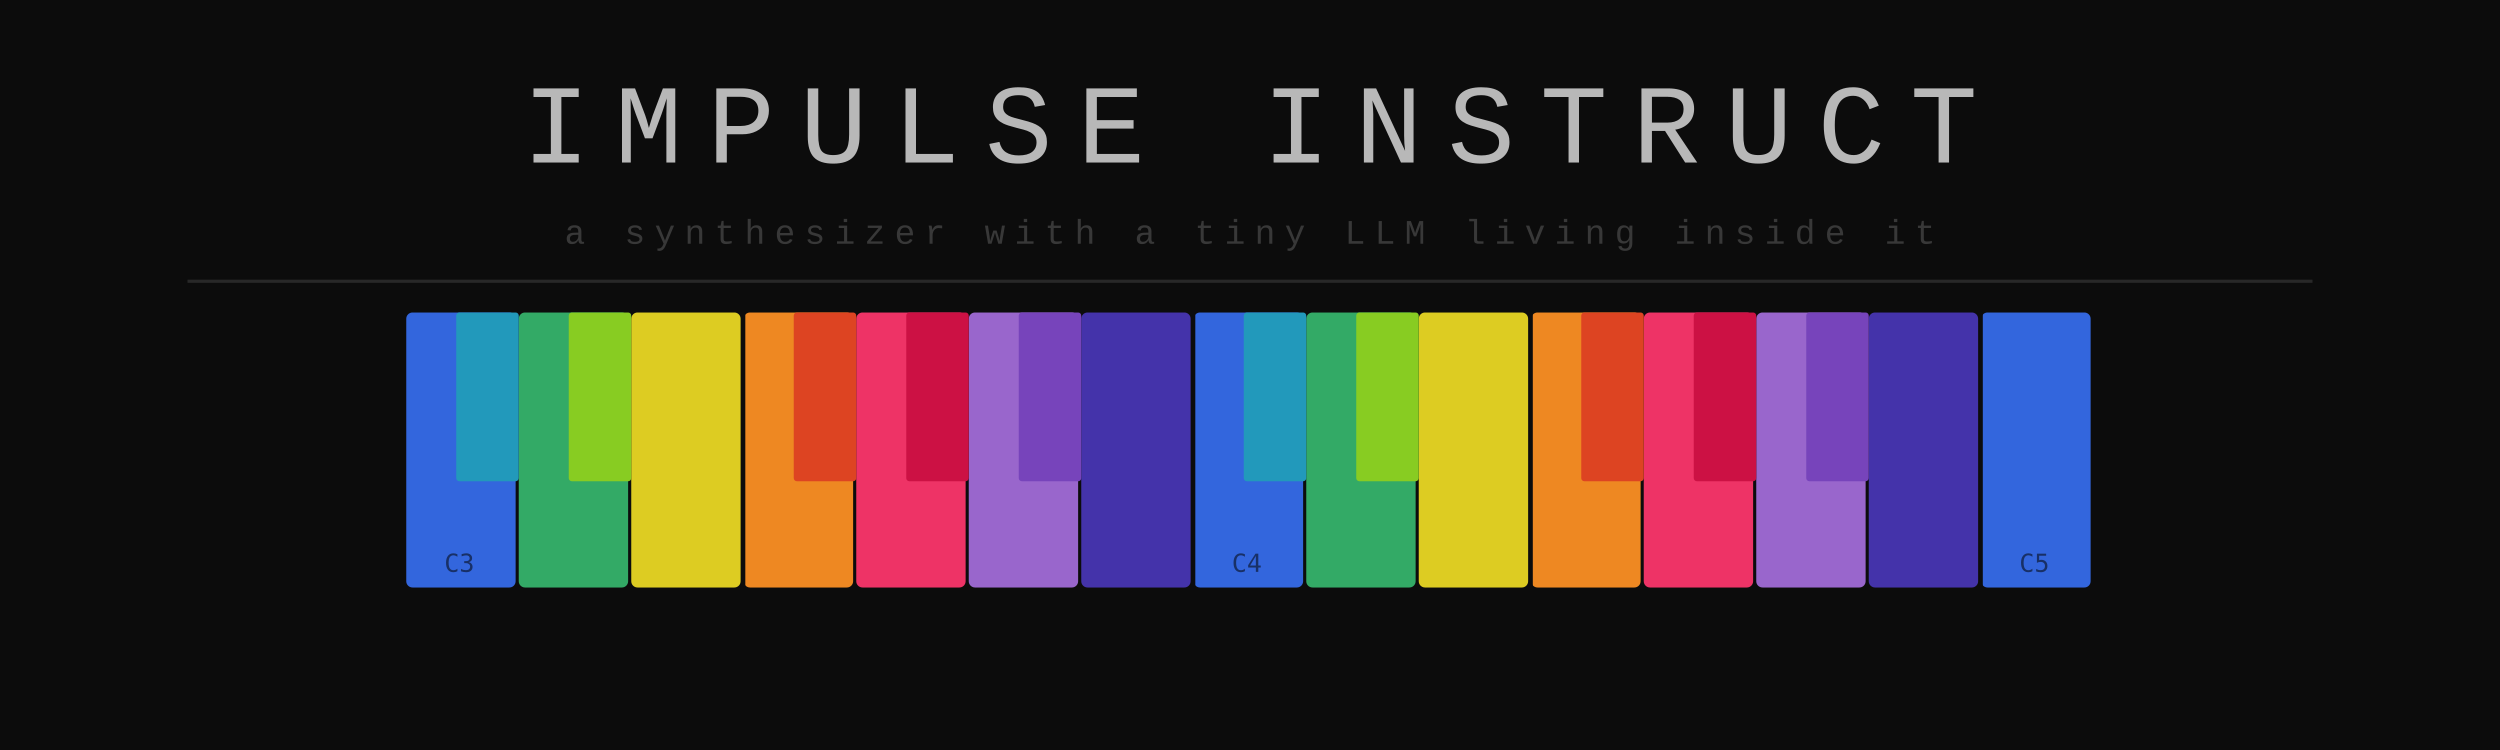
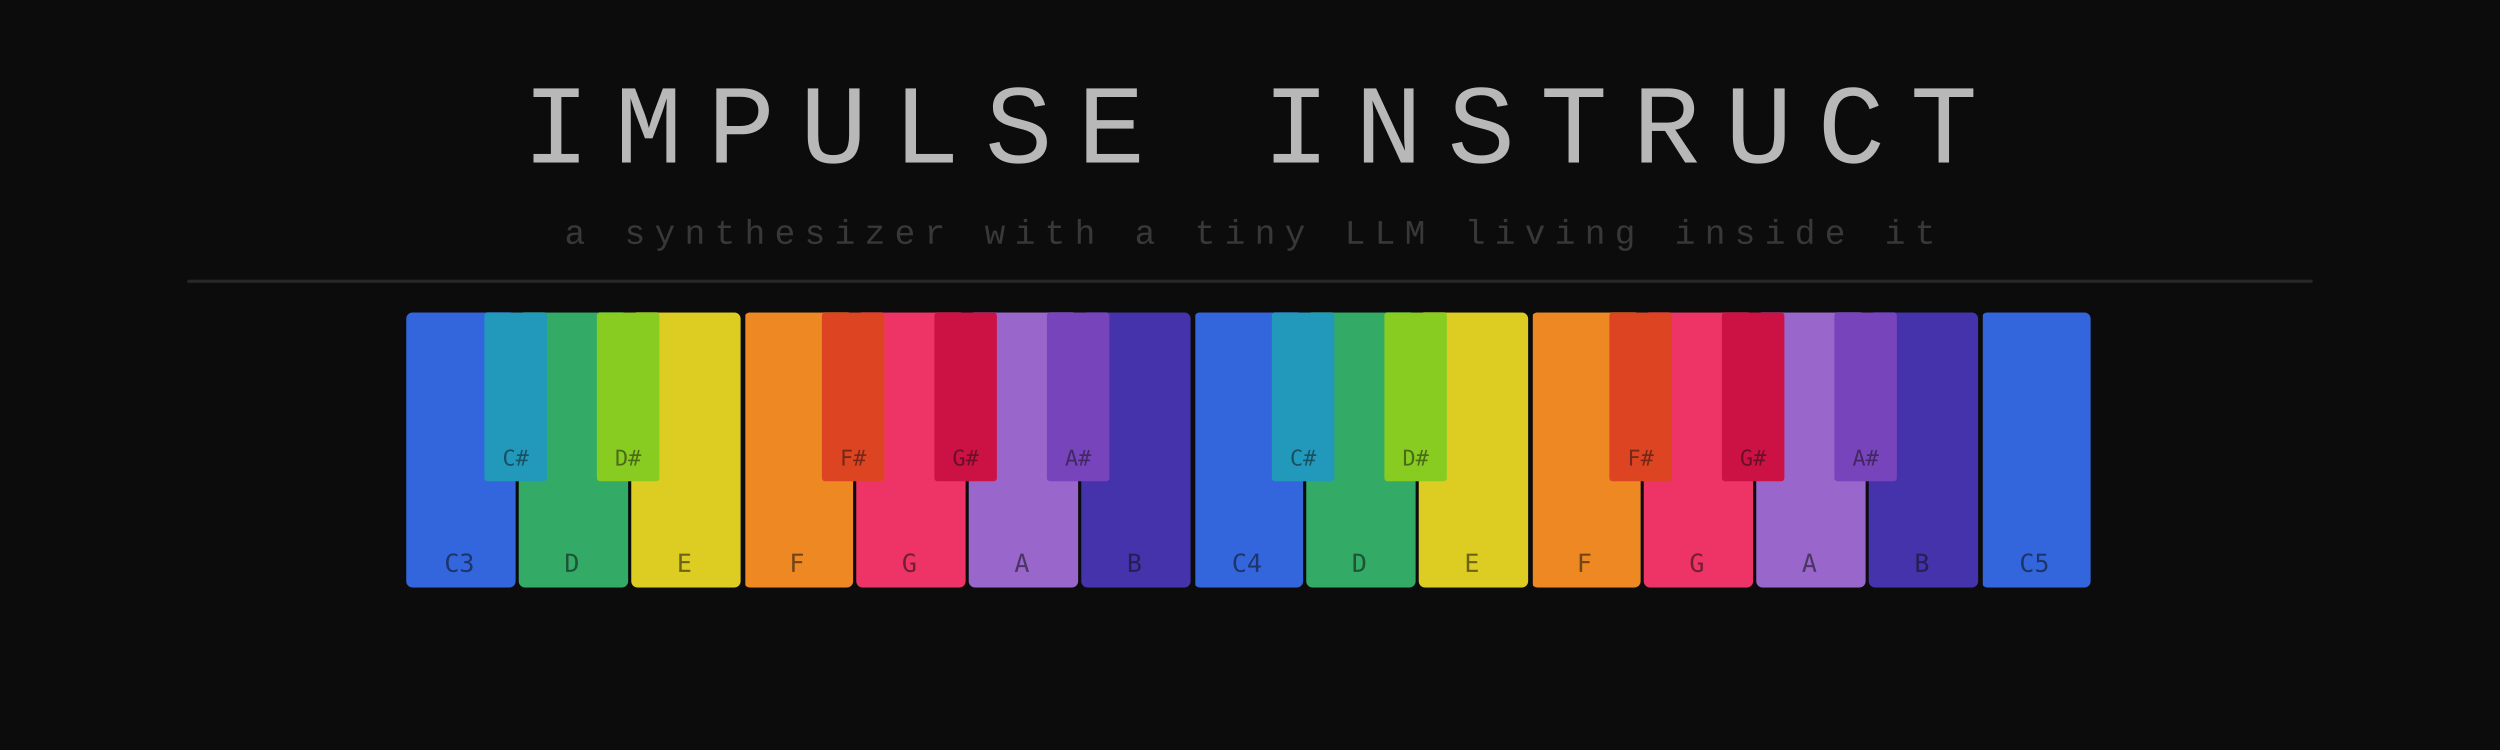
<svg xmlns="http://www.w3.org/2000/svg" width="800" height="240" viewBox="0 0 800 240">
  <rect width="800" height="240" fill="#0C0C0C" />
  <text x="400" y="52" font-family="'Courier New', Courier, monospace" font-size="36" fill="#B8B8B8" letter-spacing="8" text-anchor="middle">IMPULSE INSTRUCT</text>
  <text x="400" y="78" font-family="'Courier New', Courier, monospace" font-size="11" fill="#383838" letter-spacing="3" text-anchor="middle">a synthesizer with a tiny LLM living inside it</text>
  <line x1="60" y1="90" x2="740" y2="90" stroke="#282828" stroke-width="1" />
  <g transform="translate(130, 100)">
    <rect x="0" y="0" width="35" height="88" rx="2" fill="#3366DD" />
    <rect x="36" y="0" width="35" height="88" rx="2" fill="#33AA66" />
    <rect x="72" y="0" width="35" height="88" rx="2" fill="#DDCC22" />
    <rect x="108" y="0" width="35" height="88" rx="2" fill="#EE8822" />
    <rect x="144" y="0" width="35" height="88" rx="2" fill="#EE3366" />
    <rect x="180" y="0" width="35" height="88" rx="2" fill="#9966CC" />
    <rect x="216" y="0" width="35" height="88" rx="2" fill="#4433AA" />
    <rect x="252" y="0" width="35" height="88" rx="2" fill="#3366DD" />
    <rect x="288" y="0" width="35" height="88" rx="2" fill="#33AA66" />
    <rect x="324" y="0" width="35" height="88" rx="2" fill="#DDCC22" />
    <rect x="360" y="0" width="35" height="88" rx="2" fill="#EE8822" />
    <rect x="396" y="0" width="35" height="88" rx="2" fill="#EE3366" />
    <rect x="432" y="0" width="35" height="88" rx="2" fill="#9966CC" />
    <rect x="468" y="0" width="35" height="88" rx="2" fill="#4433AA" />
    <rect x="504" y="0" width="35" height="88" rx="2" fill="#3366DD" />
    <line x1="108" y1="0" x2="108" y2="88" stroke="#0C0C0C" stroke-width="1" />
    <line x1="252" y1="0" x2="252" y2="88" stroke="#0C0C0C" stroke-width="1" />
    <line x1="360" y1="0" x2="360" y2="88" stroke="#0C0C0C" stroke-width="1" />
    <line x1="504" y1="0" x2="504" y2="88" stroke="#0C0C0C" stroke-width="1" />
-     <rect x="16" y="0" width="20" height="54" rx="1" fill="#2299BB" />
-     <rect x="52" y="0" width="20" height="54" rx="1" fill="#88CC22" />
-     <rect x="124" y="0" width="20" height="54" rx="1" fill="#DD4422" />
-     <rect x="160" y="0" width="20" height="54" rx="1" fill="#CC1144" />
-     <rect x="196" y="0" width="20" height="54" rx="1" fill="#7744BB" />
-     <rect x="268" y="0" width="20" height="54" rx="1" fill="#2299BB" />
-     <rect x="304" y="0" width="20" height="54" rx="1" fill="#88CC22" />
-     <rect x="376" y="0" width="20" height="54" rx="1" fill="#DD4422" />
-     <rect x="412" y="0" width="20" height="54" rx="1" fill="#CC1144" />
-     <rect x="448" y="0" width="20" height="54" rx="1" fill="#7744BB" />
-     <text x="17" y="83" font-family="monospace" font-size="8" fill="#00000088" text-anchor="middle">C3</text>
-     <text x="269" y="83" font-family="monospace" font-size="8" fill="#00000088" text-anchor="middle">C4</text>
-     <text x="521" y="83" font-family="monospace" font-size="8" fill="#00000088" text-anchor="middle">C5</text>
+     <text x="17" y="83" font-family="monospace" font-size="8" fill="#0C0C0C" opacity="0.55" text-anchor="middle">C3</text>
+     <text x="53" y="83" font-family="monospace" font-size="8" fill="#0C0C0C" opacity="0.55" text-anchor="middle">D</text>
+     <text x="89" y="83" font-family="monospace" font-size="8" fill="#0C0C0C" opacity="0.55" text-anchor="middle">E</text>
+     <text x="125" y="83" font-family="monospace" font-size="8" fill="#0C0C0C" opacity="0.55" text-anchor="middle">F</text>
+     <text x="161" y="83" font-family="monospace" font-size="8" fill="#0C0C0C" opacity="0.55" text-anchor="middle">G</text>
+     <text x="197" y="83" font-family="monospace" font-size="8" fill="#0C0C0C" opacity="0.55" text-anchor="middle">A</text>
+     <text x="233" y="83" font-family="monospace" font-size="8" fill="#0C0C0C" opacity="0.55" text-anchor="middle">B</text>
+     <text x="269" y="83" font-family="monospace" font-size="8" fill="#0C0C0C" opacity="0.55" text-anchor="middle">C4</text>
+     <text x="305" y="83" font-family="monospace" font-size="8" fill="#0C0C0C" opacity="0.55" text-anchor="middle">D</text>
+     <text x="341" y="83" font-family="monospace" font-size="8" fill="#0C0C0C" opacity="0.55" text-anchor="middle">E</text>
+     <text x="377" y="83" font-family="monospace" font-size="8" fill="#0C0C0C" opacity="0.55" text-anchor="middle">F</text>
+     <text x="413" y="83" font-family="monospace" font-size="8" fill="#0C0C0C" opacity="0.55" text-anchor="middle">G</text>
+     <text x="449" y="83" font-family="monospace" font-size="8" fill="#0C0C0C" opacity="0.55" text-anchor="middle">A</text>
+     <text x="485" y="83" font-family="monospace" font-size="8" fill="#0C0C0C" opacity="0.55" text-anchor="middle">B</text>
+     <text x="521" y="83" font-family="monospace" font-size="8" fill="#0C0C0C" opacity="0.55" text-anchor="middle">C5</text>
+     <rect x="25" y="0" width="20" height="54" rx="1" fill="#2299BB" />
+     <rect x="61" y="0" width="20" height="54" rx="1" fill="#88CC22" />
+     <rect x="133" y="0" width="20" height="54" rx="1" fill="#DD4422" />
+     <rect x="169" y="0" width="20" height="54" rx="1" fill="#CC1144" />
+     <rect x="205" y="0" width="20" height="54" rx="1" fill="#7744BB" />
+     <rect x="277" y="0" width="20" height="54" rx="1" fill="#2299BB" />
+     <rect x="313" y="0" width="20" height="54" rx="1" fill="#88CC22" />
+     <rect x="385" y="0" width="20" height="54" rx="1" fill="#DD4422" />
+     <rect x="421" y="0" width="20" height="54" rx="1" fill="#CC1144" />
+     <rect x="457" y="0" width="20" height="54" rx="1" fill="#7744BB" />
+     <text x="35" y="49" font-family="monospace" font-size="7" fill="#0C0C0C" opacity="0.5" text-anchor="middle">C#</text>
+     <text x="71" y="49" font-family="monospace" font-size="7" fill="#0C0C0C" opacity="0.5" text-anchor="middle">D#</text>
+     <text x="143" y="49" font-family="monospace" font-size="7" fill="#0C0C0C" opacity="0.5" text-anchor="middle">F#</text>
+     <text x="179" y="49" font-family="monospace" font-size="7" fill="#0C0C0C" opacity="0.5" text-anchor="middle">G#</text>
+     <text x="215" y="49" font-family="monospace" font-size="7" fill="#0C0C0C" opacity="0.5" text-anchor="middle">A#</text>
+     <text x="287" y="49" font-family="monospace" font-size="7" fill="#0C0C0C" opacity="0.5" text-anchor="middle">C#</text>
+     <text x="323" y="49" font-family="monospace" font-size="7" fill="#0C0C0C" opacity="0.5" text-anchor="middle">D#</text>
+     <text x="395" y="49" font-family="monospace" font-size="7" fill="#0C0C0C" opacity="0.5" text-anchor="middle">F#</text>
+     <text x="431" y="49" font-family="monospace" font-size="7" fill="#0C0C0C" opacity="0.5" text-anchor="middle">G#</text>
+     <text x="467" y="49" font-family="monospace" font-size="7" fill="#0C0C0C" opacity="0.5" text-anchor="middle">A#</text>
  </g>
</svg>
